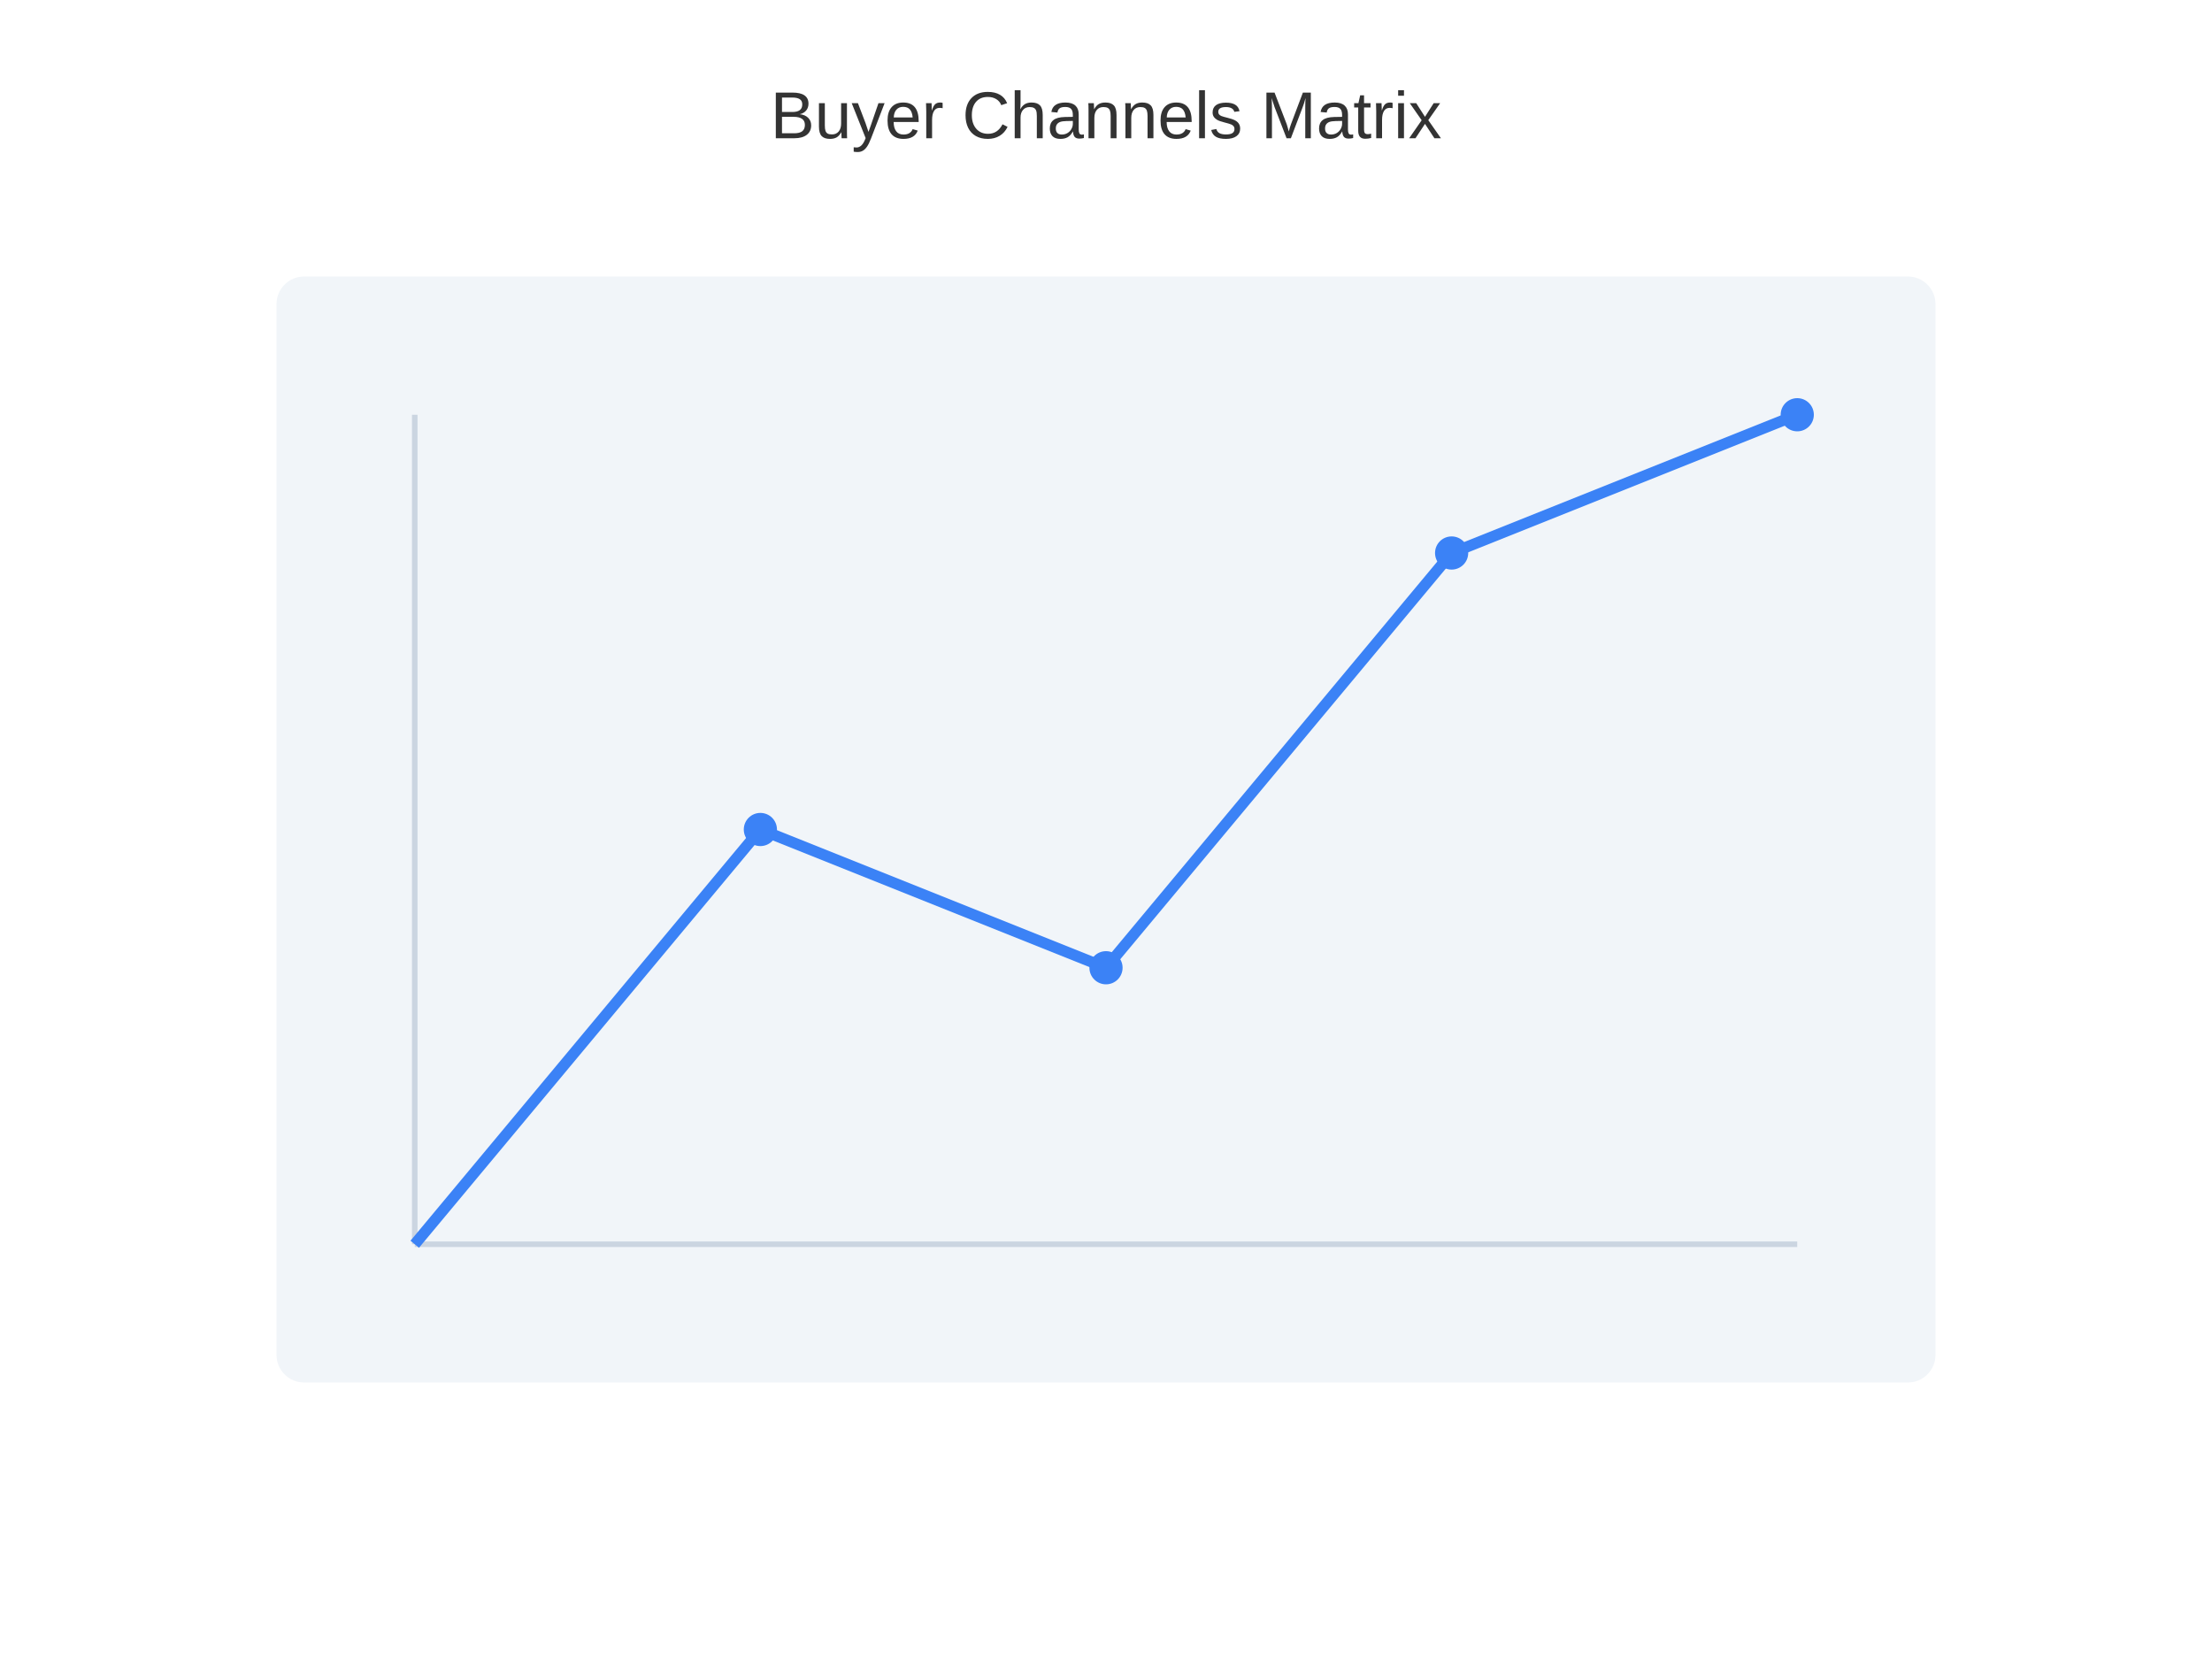
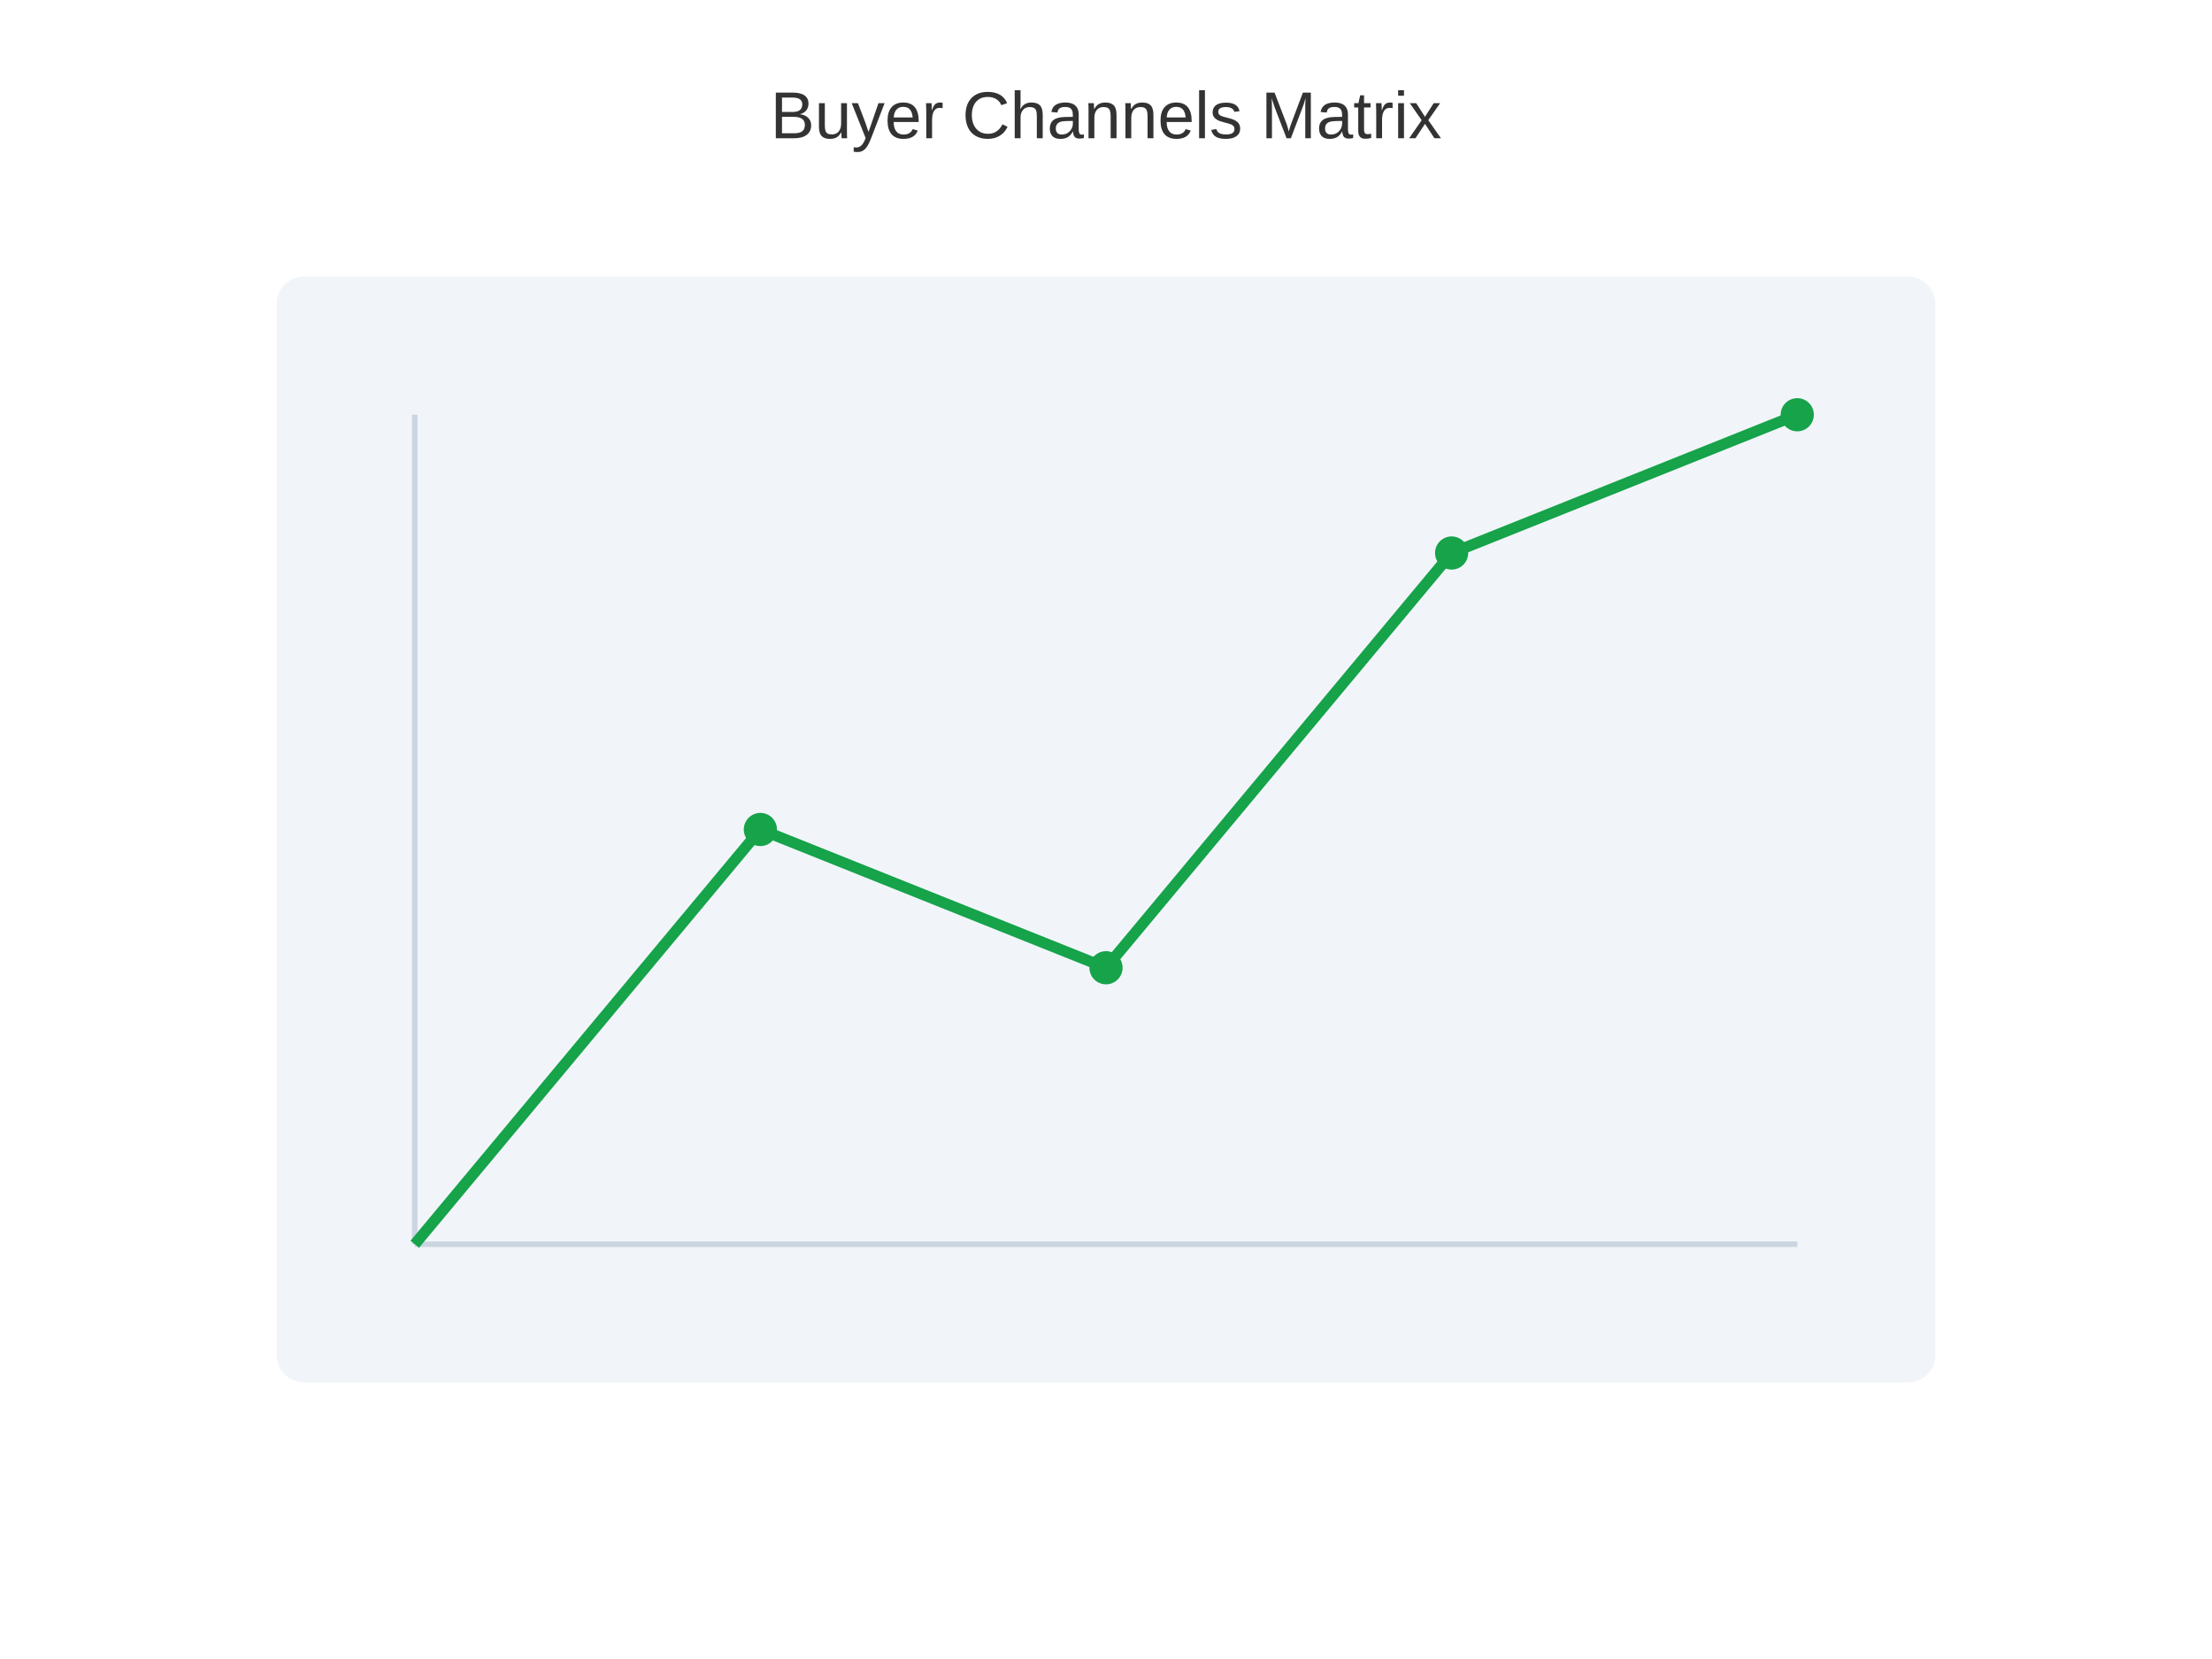
<svg xmlns="http://www.w3.org/2000/svg" width="800" height="600" viewBox="0 0 800 600">
  <rect width="800" height="600" fill="#ffffff" />
  <text x="400" y="50" font-family="Arial, sans-serif" font-size="24" text-anchor="middle" fill="#333">Buyer Channels Matrix</text>
  <rect x="100" y="100" width="600" height="400" fill="#f1f5f9" rx="10" />
  <line x1="150" y1="450" x2="650" y2="450" stroke="#cbd5e1" stroke-width="2" />
  <line x1="150" y1="450" x2="150" y2="150" stroke="#cbd5e1" stroke-width="2" />
-   <path d="M150 450 L 275 300 L 400 350 L 525 200 L 650 150" stroke="#3b82f6" stroke-width="4" fill="none" />
-   <circle cx="275" cy="300" r="6" fill="#3b82f6" />
-   <circle cx="400" cy="350" r="6" fill="#3b82f6" />
-   <circle cx="525" cy="200" r="6" fill="#3b82f6" />
-   <circle cx="650" cy="150" r="6" fill="#3b82f6" />
+   <path d="M150 450 L 275 300 L 400 350 L 525 200 L 650 150" stroke="#16a34a" stroke-width="4" fill="none" />
+   <circle cx="275" cy="300" r="6" fill="#16a34a" />
+   <circle cx="400" cy="350" r="6" fill="#16a34a" />
+   <circle cx="525" cy="200" r="6" fill="#16a34a" />
+   <circle cx="650" cy="150" r="6" fill="#16a34a" />
</svg>
